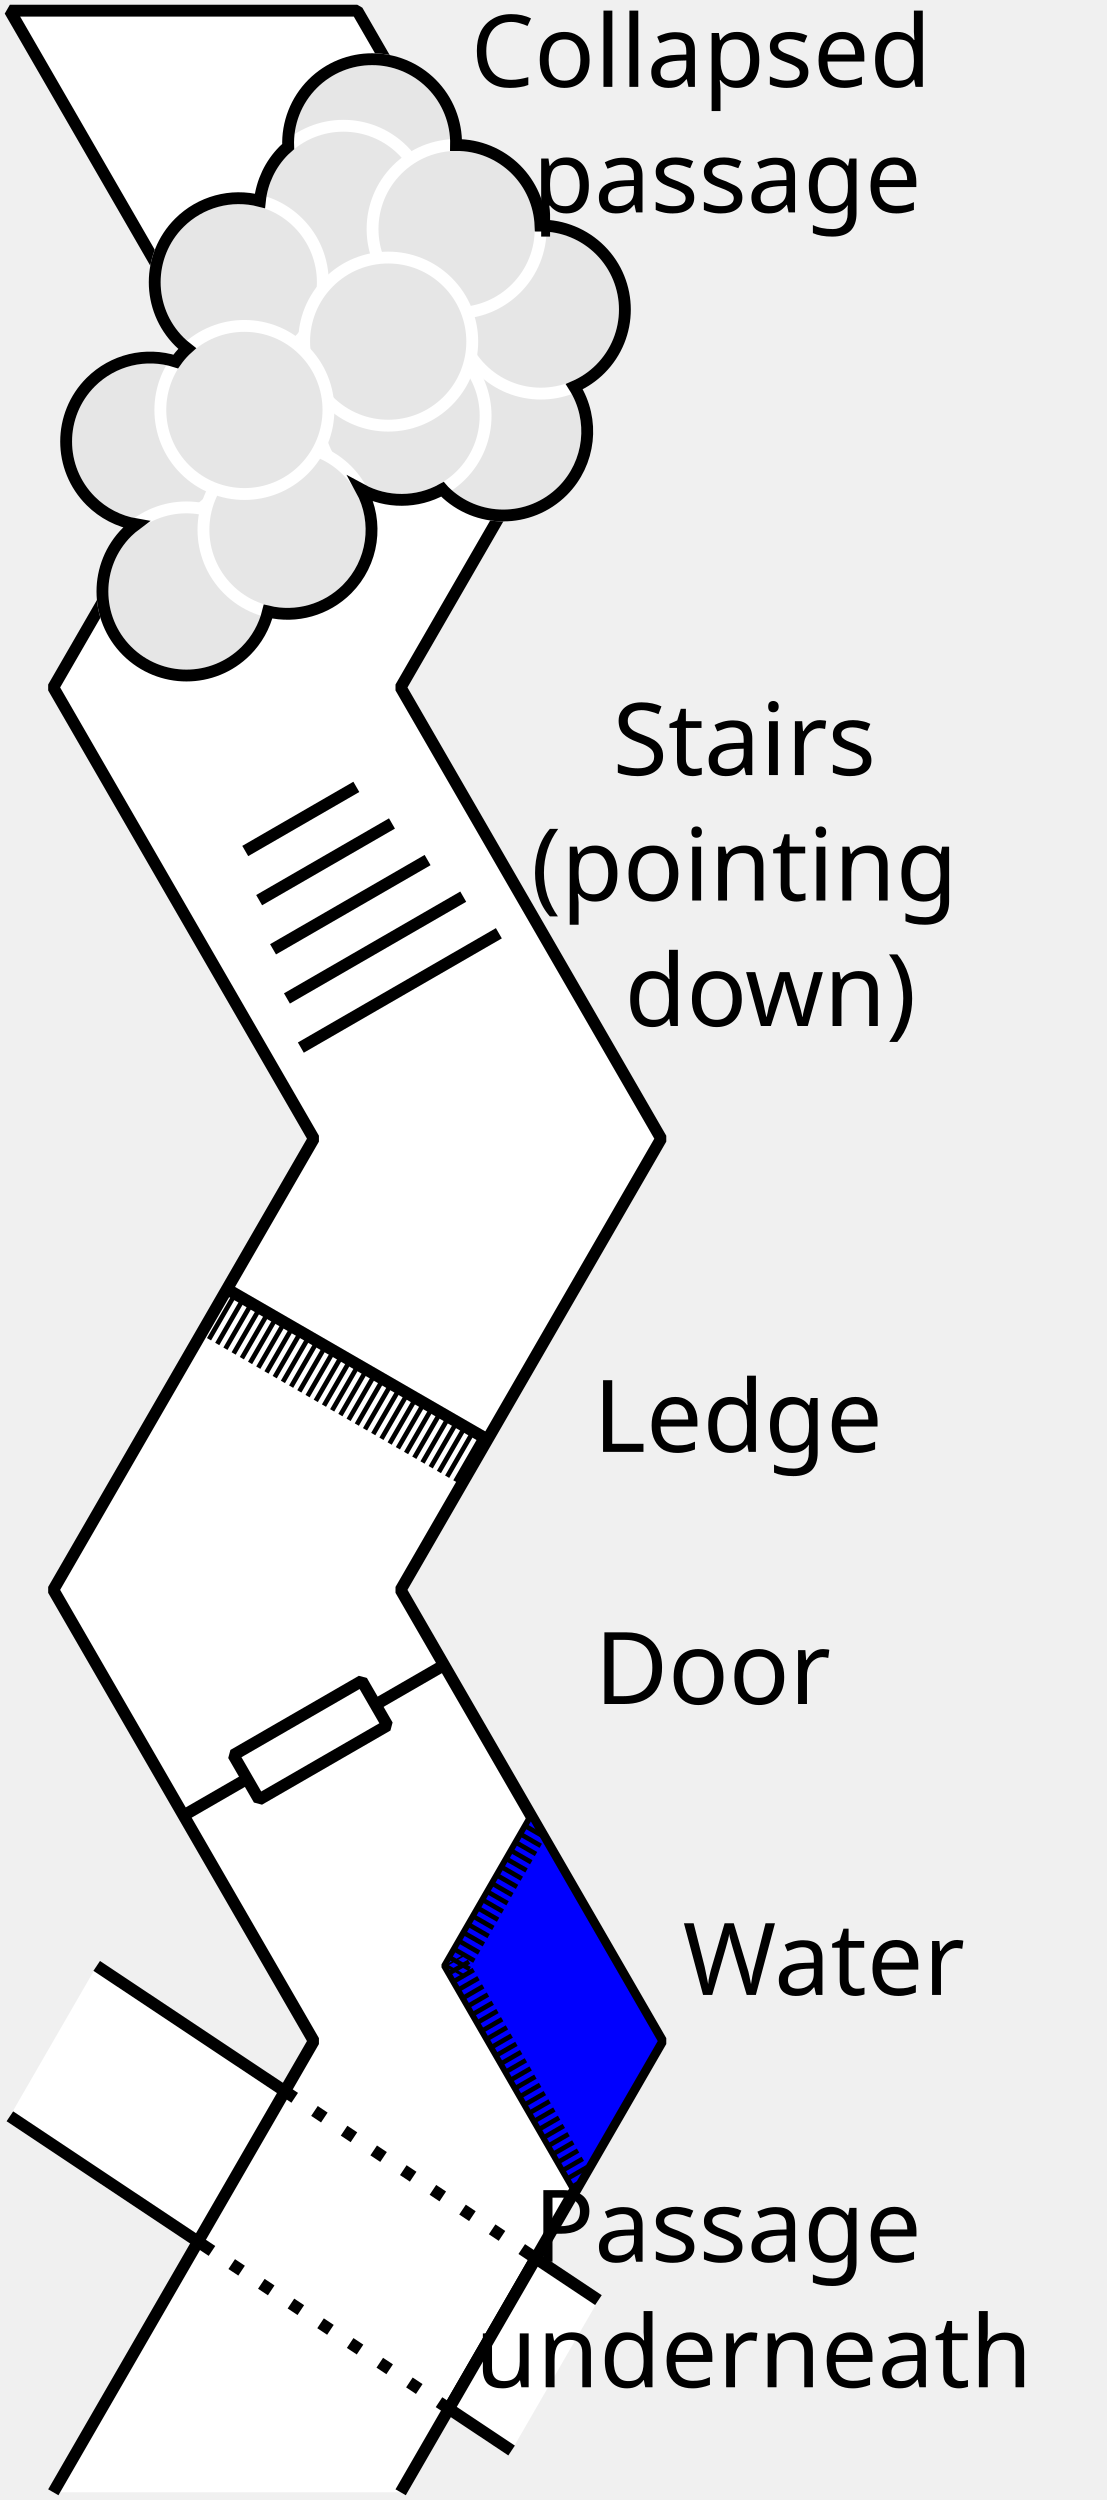
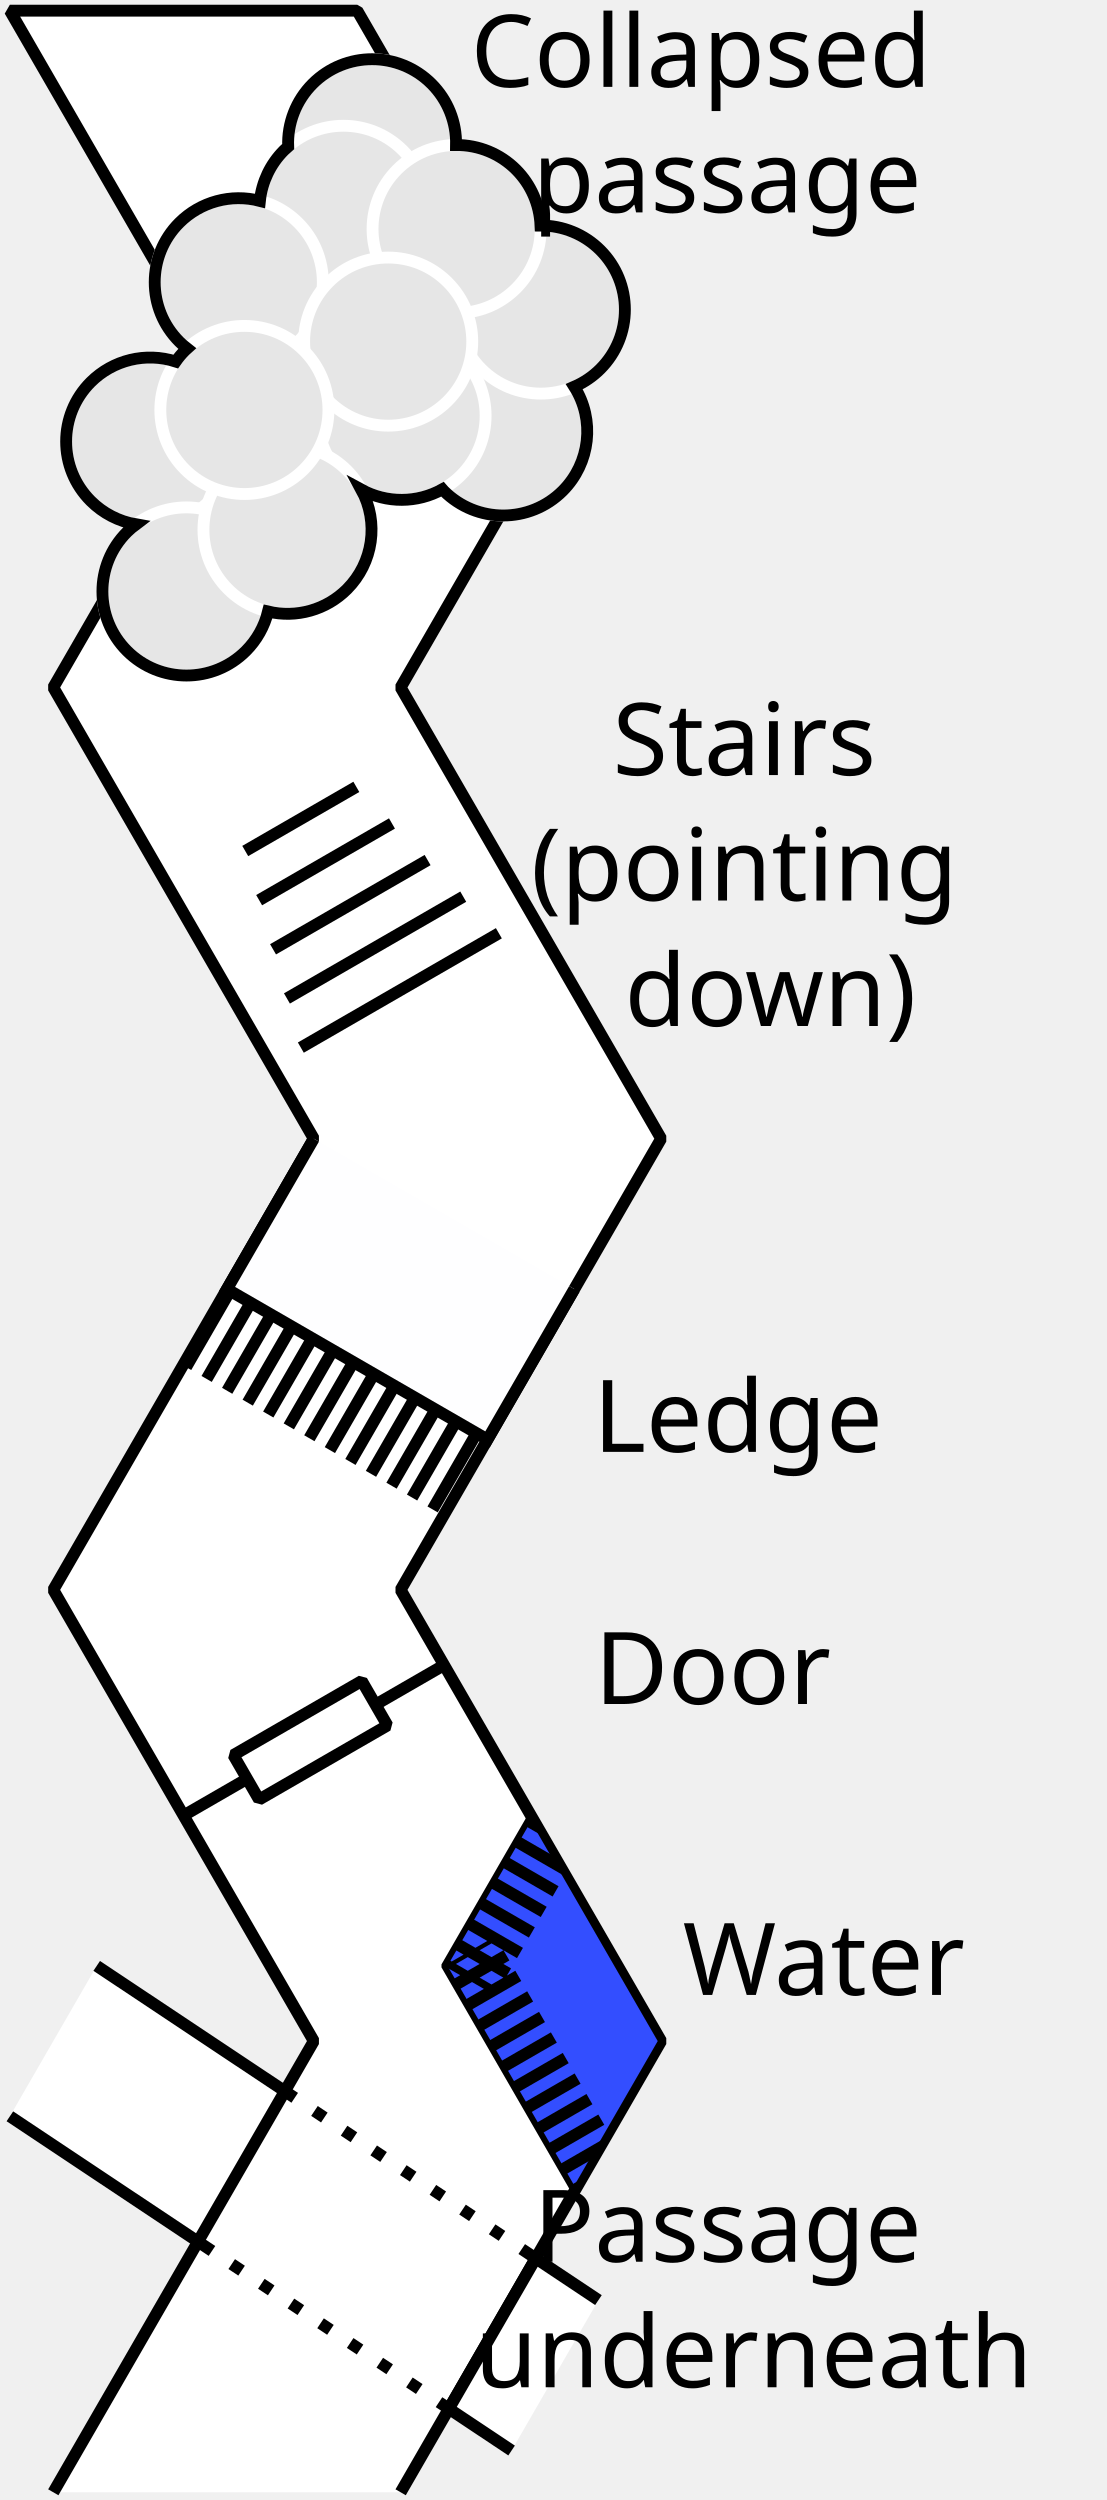
<svg xmlns="http://www.w3.org/2000/svg" width="46.647mm" height="105.414mm" viewBox="-46.366 -53.116 64.174 55.407" version="1.1" id="svg5">
  <defs id="defs2">
    <rect x="146.3" y="251.917" width="69.192" height="47.938" id="rect24071" />
    <clipPath clipPathUnits="userSpaceOnUse" id="clipPath13768">
      <path style="fill:#0000ff;fill-opacity:0.999;stroke:#ff5555;stroke-width:0.344;stroke-linejoin:bevel;stroke-miterlimit:4;stroke-dasharray:none;stroke-dashoffset:0;stop-color:#000000" d="m 103.924,55.632 13.087,7.556 -8.725,5.037 -13.087,-7.556 z" id="path13770" />
    </clipPath>
  </defs>
  <g id="layer1" transform="translate(-36.79728,97.04444)">
    <path id="path6107" style="fill:#ffffff;fill-opacity:0.999;stroke:none;stroke-width:0.688;stroke-linejoin:bevel;stroke-miterlimit:4;stroke-dasharray:none;stroke-dashoffset:0;stop-color:#000000" d="m 1.918,-64.933 -10.914,-7.271 5.037,-8.725 10.914,7.27" />
    <path id="path3348" style="fill:#ffffff;fill-opacity:0.999;stroke:#000000;stroke-width:0.688;stroke-linejoin:bevel;stroke-miterlimit:4;stroke-dasharray:none;stroke-dashoffset:0;stop-color:#000000" d="m -6.477,-50.393 15.111,-26.174 -15.111,-26.174 15.111,-26.174 -15.111,-26.174 10.074,-17.449 -12.593,-21.812 h 20.149 l 12.593,21.812 -10.074,17.449 15.111,26.174 -15.111,26.174 15.111,26.174 -15.111,26.174" />
+     <path style="fill:#ffffff;fill-opacity:0.999;stroke:#000000;stroke-width:6.879;stroke-linejoin:bevel;stroke-miterlimit:4;stroke-dasharray:0.688,0.688;stroke-dashoffset:0;stop-color:#000000" d="m 2.648,-118.815 15.424,8.905" id="path14361" />
+     <path id="rect934" style="fill:#fefeff;stroke:#000000;stroke-width:0.688;stop-color:#000000" d="m 23.746,-120.19 -5.037,8.725 -15.111,-8.725 5.037,-8.725" />
    <path id="path7219" style="fill:none;fill-opacity:0.999;stroke:#000000;stroke-width:0.688;stroke-linejoin:bevel;stroke-miterlimit:4;stroke-dasharray:0.688, 1.376;stroke-dashoffset:0;stop-color:#000000" d="m 6.955,-73.658 14.552,9.694" />
    <path id="path7217" style="fill:none;fill-opacity:0.999;stroke:#000000;stroke-width:0.688;stroke-linejoin:bevel;stroke-miterlimit:4;stroke-dasharray:none;stroke-dashoffset:0;stop-color:#000000" d="m 1.918,-64.933 -10.914,-7.271 m 5.037,-8.725 10.914,7.27" />
    <path id="path7213" style="fill:#ffffff;fill-opacity:0.999;stroke:#000000;stroke-width:0.688;stroke-linejoin:bevel;stroke-miterlimit:4;stroke-dasharray:none;stroke-dashoffset:0;stop-color:#000000" d="m 20.108,-52.816 -3.638,-2.424 5.038,-8.724 3.638,2.423" />
    <path id="path7215" style="fill:none;fill-opacity:0.999;stroke:#000000;stroke-width:0.688;stroke-linejoin:bevel;stroke-miterlimit:4;stroke-dasharray:0.688, 1.376;stroke-dashoffset:0;stop-color:#000000" d="M 16.47,-55.24 1.918,-64.933" />
    <path id="path15308" style="fill:none;stroke:#000000;stroke-width:0.688;stop-color:#000000" d="m 7.882,-134.198 11.488,-6.633 m -2.067,-2.123 -10.227,5.905 m -0.806,-2.851 8.966,-5.177 m -2.067,-2.123 -7.706,4.449 m -0.806,-2.851 6.445,-3.721" />
    <text xml:space="preserve" style="font-size:5.824px;line-height:1.25;font-family:sans-serif;text-align:center;letter-spacing:0px;word-spacing:0px;text-anchor:middle;stroke-width:0.364" x="38.905" y="-150.009" id="text9118">
      <tspan id="tspan9116" style="text-align:center;text-anchor:middle;stroke-width:0.364" x="38.905" y="-150.009">Stairs</tspan>
      <tspan style="text-align:center;text-anchor:middle;stroke-width:0.364" x="38.905" y="-142.729" id="tspan3042">(pointing</tspan>
      <tspan style="text-align:center;text-anchor:middle;stroke-width:0.364" x="38.905" y="-135.449" id="tspan3044">down)</tspan>
    </text>
-     <path style="fill:#ffffff;fill-opacity:0.999;stroke:#000000;stroke-width:0.688;stroke-linejoin:bevel;stroke-miterlimit:4;stroke-dasharray:none;stroke-dashoffset:0;stop-color:#000000" d="m 3.597,-120.19 15.111,8.725" id="path14234" />
-     <path style="fill:#ffffff;fill-opacity:0.999;stroke:#000000;stroke-width:2.751;stroke-linejoin:bevel;stroke-miterlimit:4;stroke-dasharray:0.275, 0.275;stroke-dashoffset:0;stop-color:#000000" d="m 2.648,-118.815 15.424,8.905" id="path14361" />
    <text xml:space="preserve" transform="matrix(0.3639978,0,0,0.3639978,-21.95126,-207.5246)" id="text24069" style="font-size:16px;line-height:1.25;font-family:sans-serif;letter-spacing:0px;word-spacing:0px;white-space:pre;shape-inside:url(#rect24071)" />
    <text xml:space="preserve" style="font-size:5.824px;line-height:1.25;font-family:sans-serif;letter-spacing:0px;word-spacing:0px;stroke-width:0.364" x="24.853" y="-110.745" id="text1714">
      <tspan id="tspan1712" style="stroke-width:0.364" x="24.853" y="-110.745">Ledge</tspan>
    </text>
    <path style="fill:#ffffff;fill-opacity:0.999;stroke:#000000;stroke-width:0.688;stroke-linejoin:bevel;stroke-miterlimit:4;stroke-dasharray:none;stroke-dashoffset:0;stop-color:#000000" d="m 16.19,-98.378 -15.111,8.725" id="path4039" />
    <rect style="fill:#ffffff;fill-opacity:0.999;stroke:#000000;stroke-width:0.688;stroke-linejoin:bevel;stroke-miterlimit:4;stroke-dasharray:none;stroke-dashoffset:0;stop-color:#000000" id="rect4132" width="8.601" height="2.98" x="50.016" y="-78.693" transform="rotate(-30)" />
    <text xml:space="preserve" style="font-size:5.824px;line-height:1.25;font-family:sans-serif;letter-spacing:0px;word-spacing:0px;stroke-width:0.364" x="24.931" y="-96.12" id="text5492">
      <tspan id="tspan5490" style="stroke-width:0.364" x="24.931" y="-96.12">Door</tspan>
    </text>
    <text xml:space="preserve" style="font-size:5.824px;line-height:1.25;font-family:sans-serif;letter-spacing:0px;word-spacing:0px;stroke-width:0.364" x="37.939" y="-63.764" id="text8566">
      <tspan id="tspan8564" style="text-align:center;text-anchor:middle;stroke-width:0.364" x="37.939" y="-63.764">Passage</tspan>
      <tspan style="text-align:center;text-anchor:middle;stroke-width:0.364" x="37.939" y="-56.484" id="tspan8568">underneath</tspan>
    </text>
-     <path style="fill:#0000ff;fill-opacity:0.999;stroke:#000000;stroke-width:0.344;stroke-linejoin:bevel;stroke-miterlimit:4;stroke-dasharray:none;stroke-dashoffset:0;stop-color:#000000" d="m 28.783,-76.567 -7.556,-13.087 -5.037,8.725 7.556,13.087 z" id="path13487" />
-     <path style="font-variation-settings:normal;vector-effect:none;fill:none;fill-opacity:0.999;stroke:#000000;stroke-width:2.751;stroke-linecap:butt;stroke-linejoin:bevel;stroke-miterlimit:4;stroke-dasharray:0.275, 0.275;stroke-dashoffset:0;stroke-opacity:1;-inkscape-stroke:none;stop-color:#000000" d="m 117.01,63.187 -8.725,5.037 -13.087,-7.556" id="path13588" clip-path="url(#clipPath13768)" transform="matrix(0,-1,-1,0,84.41476,27.35703)" />
+     <path style="fill:#334eff;fill-opacity:1;stroke:#000000;stroke-width:0.344;stroke-linejoin:bevel;stroke-miterlimit:4;stroke-dasharray:none;stroke-dashoffset:0;stop-color:#000000" d="m 28.783,-76.567 -7.556,-13.087 -5.037,8.725 7.556,13.087 z" id="path13487" />
+     <path style="font-variation-settings:normal;fill:none;fill-opacity:0.999;stroke:#000000;stroke-width:6.879;stroke-linecap:butt;stroke-linejoin:bevel;stroke-miterlimit:4;stroke-dasharray:0.688,0.688;stroke-dashoffset:0;stroke-opacity:1;stop-color:#000000" d="m 117.01,63.187 -8.725,5.037 -13.087,-7.556" id="path13588" clip-path="url(#clipPath13768)" transform="matrix(0,-1,-1,0,84.41476,27.35703)" />
    <text xml:space="preserve" style="font-size:5.824px;line-height:1.25;font-family:sans-serif;letter-spacing:0px;word-spacing:0px;stroke-width:0.364" x="30.043" y="-79.248" id="text15613">
      <tspan id="tspan15611" style="stroke-width:0.364" x="30.043" y="-79.248">Water</tspan>
    </text>
    <g id="g866" transform="matrix(0.7071068,0.7071068,0.7071068,-0.7071068,-49.39206,-287.2002)">
      <g id="g858">
        <circle style="fill:#e6e6e6;stroke:#ffffff;stroke-width:0.688;stop-color:#000000" id="use8654" cx="34.113" cy="-131.717" r="4.876" transform="matrix(0,-1,-1,0,0,0)" />
        <circle style="fill:#e6e6e6;stroke:#ffffff;stroke-width:0.688;stop-color:#000000" id="use8656" cx="27.572" cy="-128.259" r="4.876" transform="matrix(0,-1,-1,0,0,0)" />
        <circle style="fill:#e6e6e6;stroke:#ffffff;stroke-width:0.688;stop-color:#000000" id="use8658" cx="27.672" cy="-114.515" r="4.876" transform="matrix(0,-1,-1,0,0,0)" />
        <circle style="fill:#e6e6e6;stroke:#ffffff;stroke-width:0.688;stop-color:#000000" id="use8660" cx="31.579" cy="-116.07" r="4.876" transform="matrix(0,-1,-1,0,0,0)" />
        <circle style="fill:#e6e6e6;stroke:#ffffff;stroke-width:0.688;stop-color:#000000" id="use8664" cx="49.009" cy="-117.647" r="4.876" transform="matrix(0,-1,-1,0,0,0)" />
        <circle style="fill:#e6e6e6;stroke:#ffffff;stroke-width:0.688;stop-color:#000000" id="use8666" cx="27.723" cy="-121.501" r="4.876" transform="matrix(0,-1,-1,0,0,0)" />
        <circle style="fill:#e6e6e6;stroke:#ffffff;stroke-width:0.688;stop-color:#000000" id="use8668" cx="37.644" cy="-126.905" r="4.876" transform="matrix(0,-1,-1,0,0,0)" />
        <circle style="fill:#e6e6e6;stroke:#ffffff;stroke-width:0.688;stop-color:#000000" id="use8672" cx="53.67" cy="-125.287" r="4.876" transform="matrix(0,-1,-1,0,0,0)" />
        <circle style="fill:#e6e6e6;stroke:#ffffff;stroke-width:0.688;stop-color:#000000" id="use8674" cx="46.996" cy="-126.901" r="4.876" transform="matrix(0,-1,-1,0,0,0)" />
        <circle style="fill:#e6e6e6;stroke:#ffffff;stroke-width:0.688;stop-color:#000000" id="use8678" cx="38.84" cy="-114.747" r="4.876" transform="matrix(0,-1,-1,0,0,0)" />
        <circle style="fill:#e6e6e6;stroke:#ffffff;stroke-width:0.688;stop-color:#000000" id="use8680" cx="35.148" cy="-123.313" r="4.876" transform="matrix(0,-1,-1,0,0,0)" />
        <circle style="fill:#e6e6e6;stroke:#ffffff;stroke-width:0.688;stop-color:#000000" id="use8682" cx="43.85" cy="-120.218" r="4.876" transform="matrix(0,-1,-1,0,0,0)" />
        <path id="circle919" style="fill:none;stroke:#000000;stroke-width:0.688;stop-color:#000000" d="m 136.593,-34.113 c -0.003,2.276 -1.578,4.247 -3.798,4.75 0.225,0.57 0.341,1.177 0.341,1.79 -4e-5,2.693 -2.183,4.876 -4.876,4.876 -1.299,-3.64e-4 -2.545,-0.519 -3.46,-1.442 -0.899,0.828 -2.076,1.289 -3.298,1.291 -1.304,-7.28e-4 -2.554,-0.523 -3.469,-1.452 -0.919,0.959 -2.188,1.502 -3.516,1.503 -2.693,3.49e-4 -4.877,-2.183 -4.877,-4.876 0.002,-1.359 0.571,-2.655 1.569,-3.577 -0.008,-0.11 -0.013,-0.22 -0.014,-0.331 0.001,-1.113 0.383,-2.192 1.083,-3.058 -1.49,-0.876 -2.405,-2.474 -2.406,-4.202 4e-5,-2.693 2.184,-4.877 4.877,-4.876 0.201,1.78e-4 0.401,0.013 0.601,0.038 -0.003,-0.057 -0.006,-0.114 -0.007,-0.171 1.9e-4,-0.278 0.024,-0.556 0.072,-0.83 -1.621,-0.836 -2.64,-2.505 -2.642,-4.329 4e-5,-2.693 2.183,-4.876 4.876,-4.876 1.008,8.4e-5 1.992,0.313 2.815,0.895 -0.033,-0.225 -0.051,-0.452 -0.052,-0.68 -3.5e-4,-2.693 2.183,-4.877 4.876,-4.877 2.693,4.4e-5 4.877,2.184 4.876,4.877 -10e-4,0.889 -0.246,1.761 -0.707,2.522 1.442,0.887 2.321,2.459 2.321,4.153 -0.002,2.161 -1.425,4.063 -3.498,4.674 1.603,0.472 2.854,1.731 3.313,3.339 0.041,-0.003 0.083,-0.004 0.124,-0.006 2.693,4.4e-5 4.876,2.183 4.876,4.876 z" />
      </g>
    </g>
    <text xml:space="preserve" style="font-size:5.824px;line-height:1.25;font-family:sans-serif;text-align:center;letter-spacing:0px;word-spacing:0px;text-anchor:middle;stroke-width:0.364" x="36.394" y="-189.929" id="text2844">
      <tspan id="tspan2842" style="text-align:center;text-anchor:middle;stroke-width:0.364" x="36.394" y="-189.929">Collapsed</tspan>
      <tspan style="text-align:center;text-anchor:middle;stroke-width:0.364" x="36.394" y="-182.649" id="tspan2848">passage</tspan>
    </text>
  </g>
</svg>
